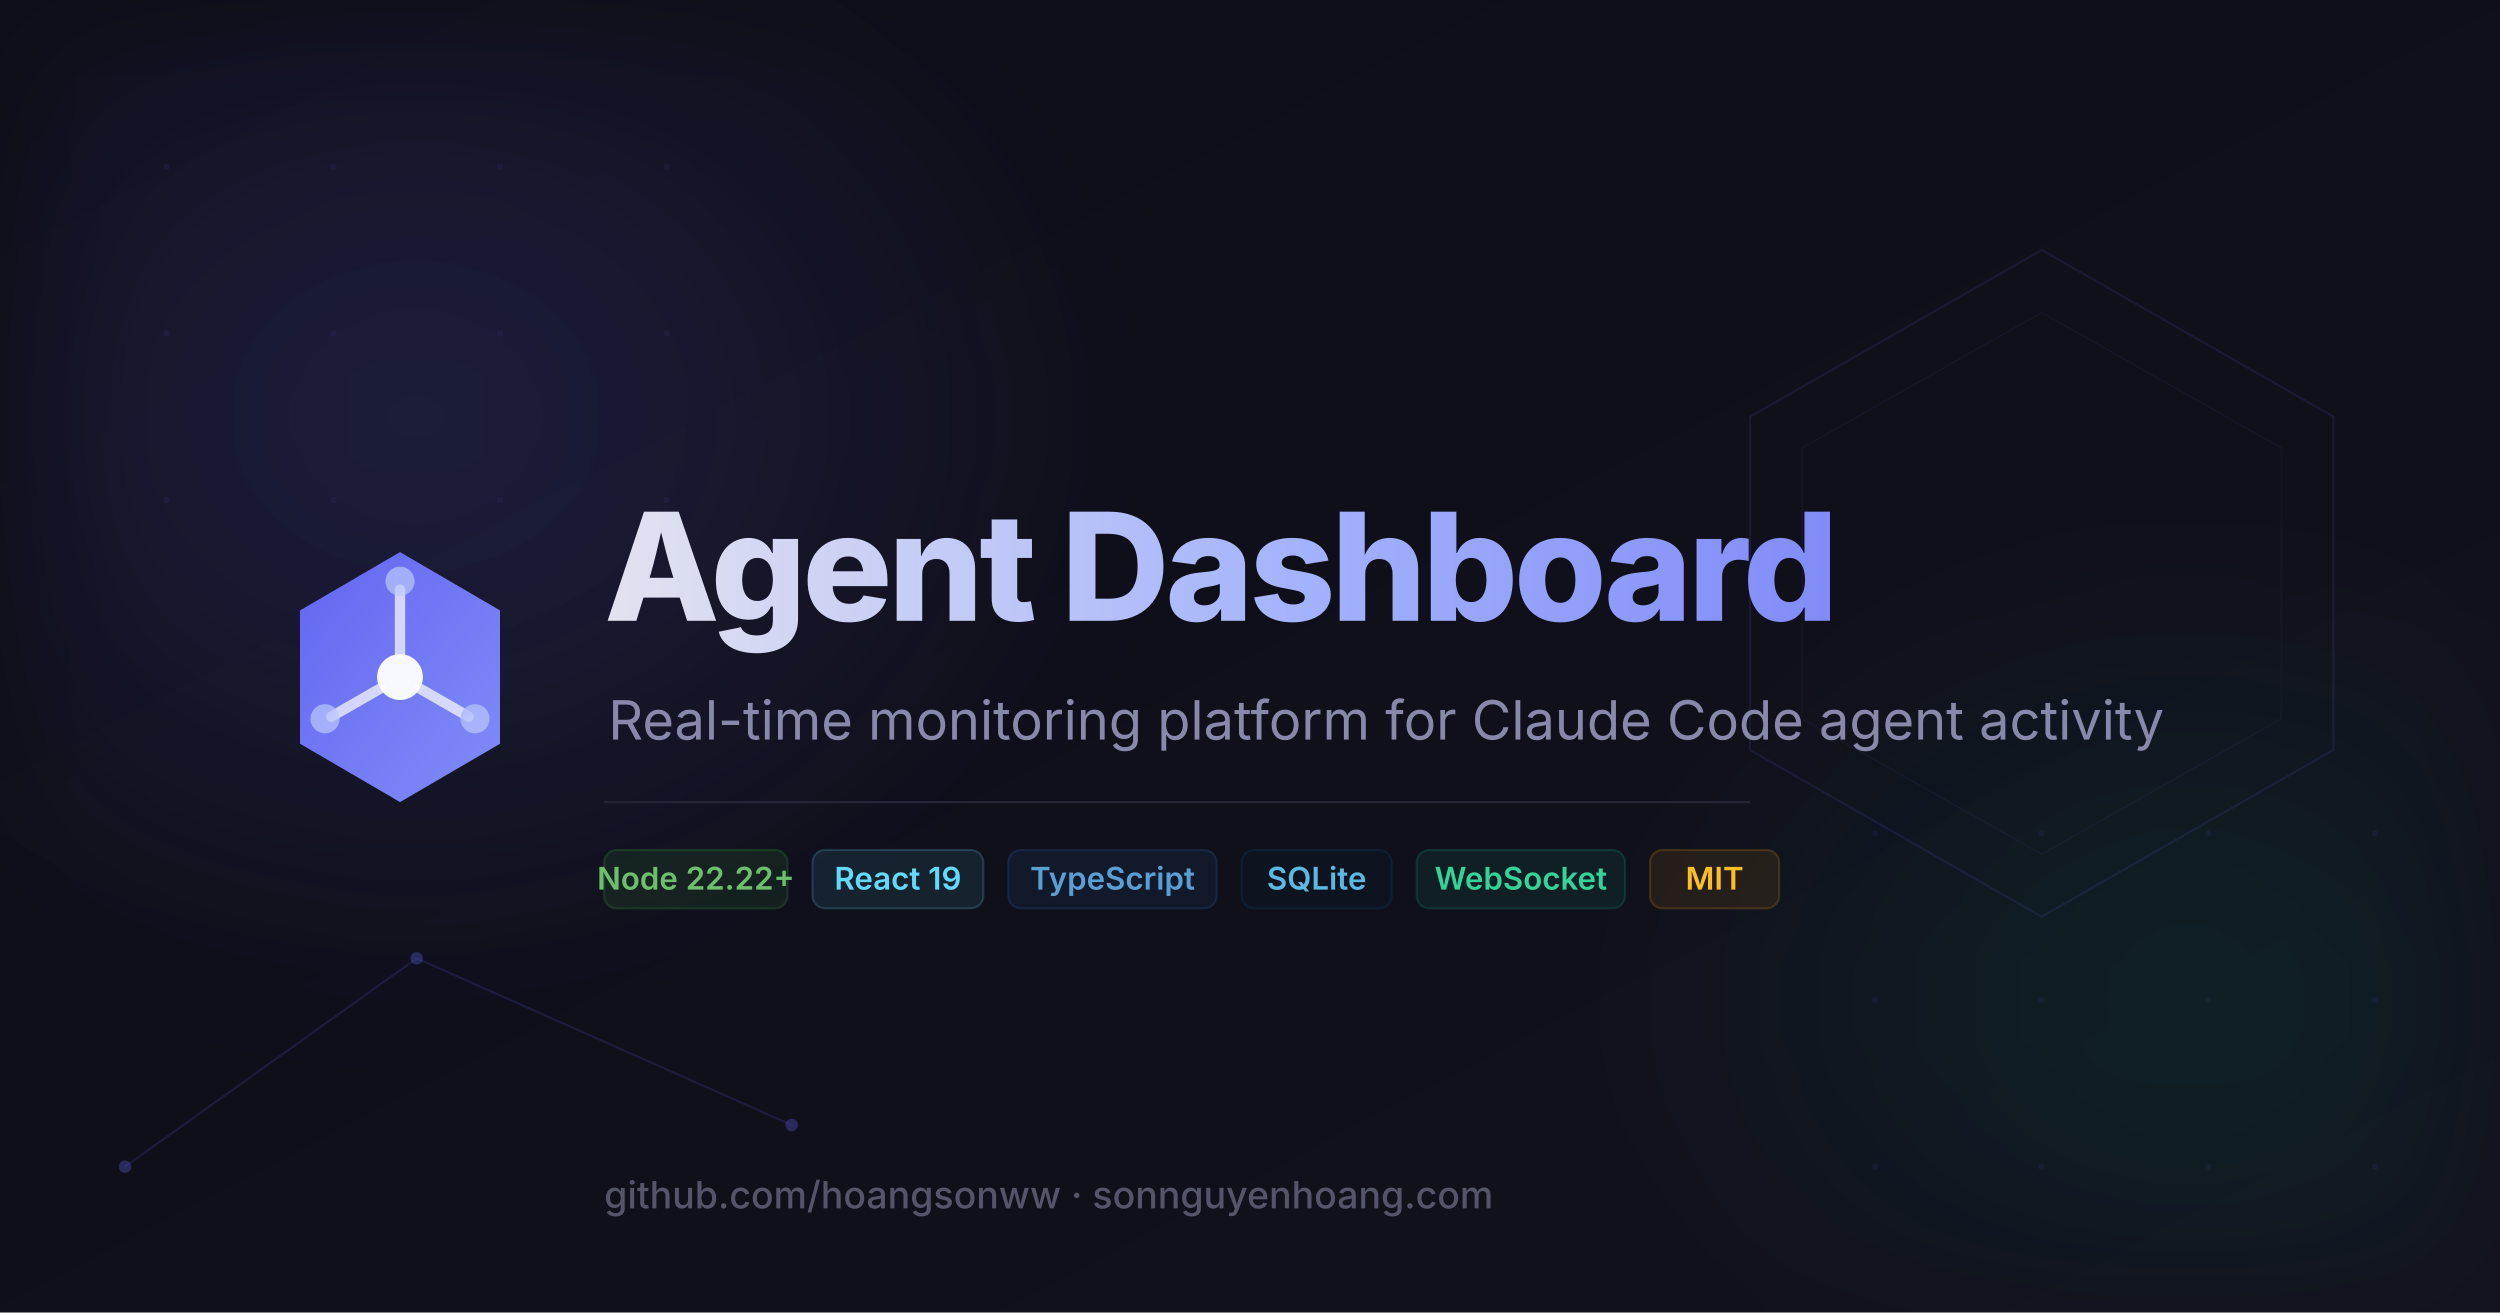
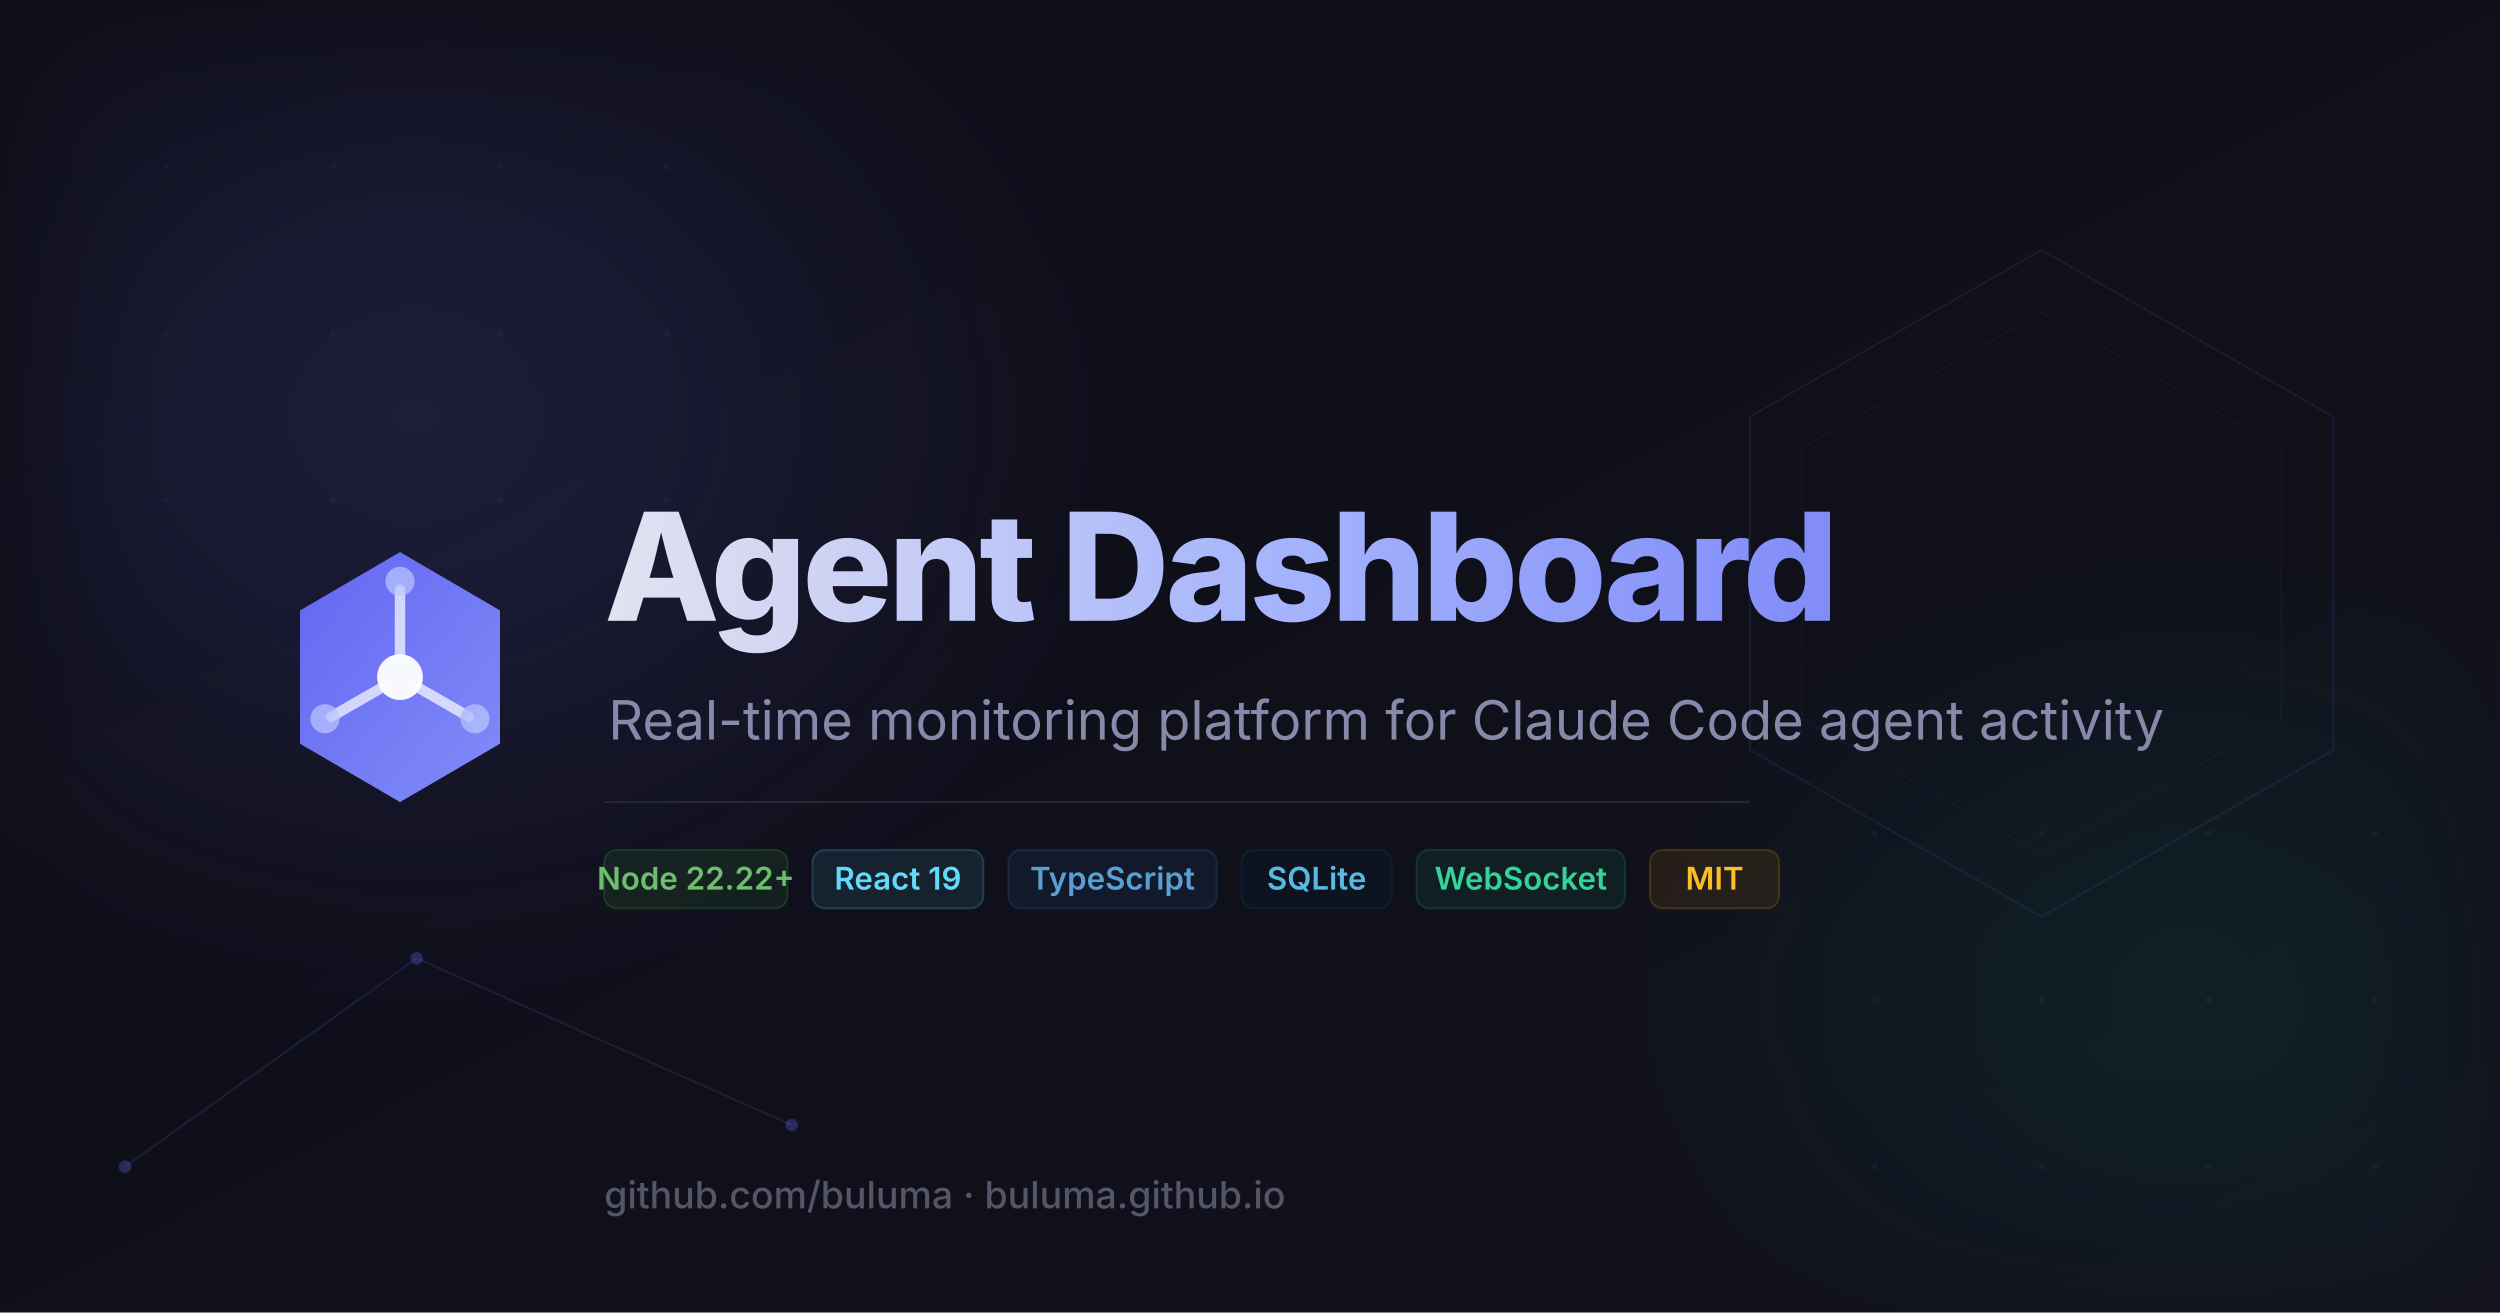
<svg xmlns="http://www.w3.org/2000/svg" viewBox="0 0 1200 630" width="1200" height="630">
  <defs>
    <linearGradient id="bgGrad" x1="0%" y1="0%" x2="100%" y2="100%">
      <stop offset="0%" stop-color="#0d0d16" />
      <stop offset="100%" stop-color="#12121e" />
    </linearGradient>
    <linearGradient id="hexGrad" x1="0%" y1="0%" x2="100%" y2="100%">
      <stop offset="0%" stop-color="#6366f1" />
      <stop offset="100%" stop-color="#818cf8" />
    </linearGradient>
    <linearGradient id="nodeGrad" x1="0%" y1="0%" x2="100%" y2="100%">
      <stop offset="0%" stop-color="#a5b4fc" stop-opacity="0.9" />
      <stop offset="100%" stop-color="#c7d2fe" stop-opacity="0.6" />
    </linearGradient>
    <linearGradient id="titleGrad" x1="0%" y1="0%" x2="100%" y2="0%">
      <stop offset="0%" stop-color="#e2e2f0" />
      <stop offset="55%" stop-color="#a5b4fc" />
      <stop offset="100%" stop-color="#818cf8" />
    </linearGradient>
    <radialGradient id="glow1" cx="50%" cy="50%" r="50%">
      <stop offset="0%" stop-color="#6366f1" stop-opacity="0.18" />
      <stop offset="100%" stop-color="#6366f1" stop-opacity="0" />
    </radialGradient>
    <radialGradient id="glow2" cx="50%" cy="50%" r="50%">
      <stop offset="0%" stop-color="#10b981" stop-opacity="0.10" />
      <stop offset="100%" stop-color="#10b981" stop-opacity="0" />
    </radialGradient>
    <filter id="blur1">
      <feGaussianBlur stdDeviation="40" />
    </filter>
  </defs>
  <rect width="1200" height="630" fill="url(#bgGrad)" />
  <ellipse cx="200" cy="200" rx="340" ry="280" fill="url(#glow1)" filter="url(#blur1)" />
  <ellipse cx="1050" cy="480" rx="280" ry="220" fill="url(#glow2)" filter="url(#blur1)" />
  <g opacity="0.07" fill="#6366f1">
    <circle cx="80" cy="80" r="1.5" />
    <circle cx="160" cy="80" r="1.5" />
    <circle cx="240" cy="80" r="1.5" />
    <circle cx="320" cy="80" r="1.5" />
    <circle cx="80" cy="160" r="1.5" />
    <circle cx="160" cy="160" r="1.5" />
    <circle cx="240" cy="160" r="1.5" />
    <circle cx="320" cy="160" r="1.5" />
    <circle cx="80" cy="240" r="1.5" />
    <circle cx="160" cy="240" r="1.5" />
    <circle cx="240" cy="240" r="1.5" />
    <circle cx="320" cy="240" r="1.5" />
    <circle cx="900" cy="400" r="1.5" />
    <circle cx="980" cy="400" r="1.5" />
    <circle cx="1060" cy="400" r="1.5" />
    <circle cx="1140" cy="400" r="1.5" />
    <circle cx="900" cy="480" r="1.5" />
    <circle cx="980" cy="480" r="1.5" />
    <circle cx="1060" cy="480" r="1.5" />
    <circle cx="1140" cy="480" r="1.5" />
    <circle cx="900" cy="560" r="1.5" />
    <circle cx="980" cy="560" r="1.5" />
    <circle cx="1060" cy="560" r="1.5" />
    <circle cx="1140" cy="560" r="1.5" />
  </g>
  <polygon points="980,120 1120,200 1120,360 980,440 840,360 840,200" fill="none" stroke="#6366f1" stroke-width="1" opacity="0.12" />
  <polygon points="980,150 1095,215 1095,345 980,410 865,345 865,215" fill="none" stroke="#6366f1" stroke-width="0.5" opacity="0.08" />
  <line x1="60" y1="560" x2="200" y2="460" stroke="#6366f1" stroke-width="1" opacity="0.15" />
  <line x1="200" y1="460" x2="380" y2="540" stroke="#6366f1" stroke-width="1" opacity="0.15" />
  <circle cx="60" cy="560" r="3" fill="#6366f1" opacity="0.3" />
  <circle cx="200" cy="460" r="3" fill="#6366f1" opacity="0.3" />
  <circle cx="380" cy="540" r="3" fill="#6366f1" opacity="0.3" />
  <g transform="translate(128, 265)">
    <polygon points="64,0 112,28 112,92 64,120 16,92 16,28" fill="url(#hexGrad)" />
    <circle cx="64" cy="60" r="11" fill="white" opacity="0.95" />
    <line x1="64" y1="49" x2="64" y2="18" stroke="white" stroke-width="5" stroke-linecap="round" opacity="0.7" />
    <line x1="73.5" y1="65.5" x2="97" y2="79" stroke="white" stroke-width="5" stroke-linecap="round" opacity="0.7" />
    <line x1="54.5" y1="65.5" x2="31" y2="79" stroke="white" stroke-width="5" stroke-linecap="round" opacity="0.7" />
    <circle cx="64" cy="14" r="7" fill="url(#nodeGrad)" />
    <circle cx="100" cy="80" r="7" fill="url(#nodeGrad)" />
    <circle cx="28" cy="80" r="7" fill="url(#nodeGrad)" />
  </g>
  <text x="290" y="298" font-family="'Inter', 'Helvetica Neue', Arial, sans-serif" font-size="72" font-weight="800" letter-spacing="-2" fill="url(#titleGrad)">Agent Dashboard</text>
  <text x="292" y="355" font-family="'Inter', 'Helvetica Neue', Arial, sans-serif" font-size="26" font-weight="400" fill="#8888aa">Real-time monitoring platform for Claude Code agent activity</text>
  <line x1="290" y1="385" x2="840" y2="385" stroke="#252538" stroke-width="1" />
  <g transform="translate(290, 408)" font-family="'Inter', 'Helvetica Neue', Arial, sans-serif" font-size="15" font-weight="600">
    <rect x="0" y="0" width="88" height="28" rx="6" fill="#33993320" stroke="#33993340" />
    <text x="44" y="19" text-anchor="middle" fill="#6dbf6d">Node 22.22+</text>
    <rect x="100" y="0" width="82" height="28" rx="6" fill="#61dafb18" stroke="#61dafb30" />
    <text x="141" y="19" text-anchor="middle" fill="#61dafb">React 19</text>
    <rect x="194" y="0" width="100" height="28" rx="6" fill="#3178c618" stroke="#3178c630" />
    <text x="244" y="19" text-anchor="middle" fill="#5a9fd4">TypeScript</text>
    <rect x="306" y="0" width="72" height="28" rx="6" fill="#003b5718" stroke="#005f8a30" />
    <text x="342" y="19" text-anchor="middle" fill="#5bb8e0">SQLite</text>
    <rect x="390" y="0" width="100" height="28" rx="6" fill="#10b98118" stroke="#10b98130" />
    <text x="440" y="19" text-anchor="middle" fill="#34d399">WebSocket</text>
    <rect x="502" y="0" width="62" height="28" rx="6" fill="#f59e0b18" stroke="#f59e0b30" />
    <text x="533" y="19" text-anchor="middle" fill="#fbbf24">MIT</text>
  </g>
-   <text x="290" y="580" font-family="'Inter', 'Helvetica Neue', Arial, sans-serif" font-size="18" font-weight="500" fill="#55556a">github.com/hoangsonww · sonnguyenhoang.com</text>
+   <text x="290" y="580" font-family="'Inter', 'Helvetica Neue', Arial, sans-serif" font-size="18" font-weight="500" fill="#55556a">github.com/buluma · buluma.github.io</text>
</svg>
